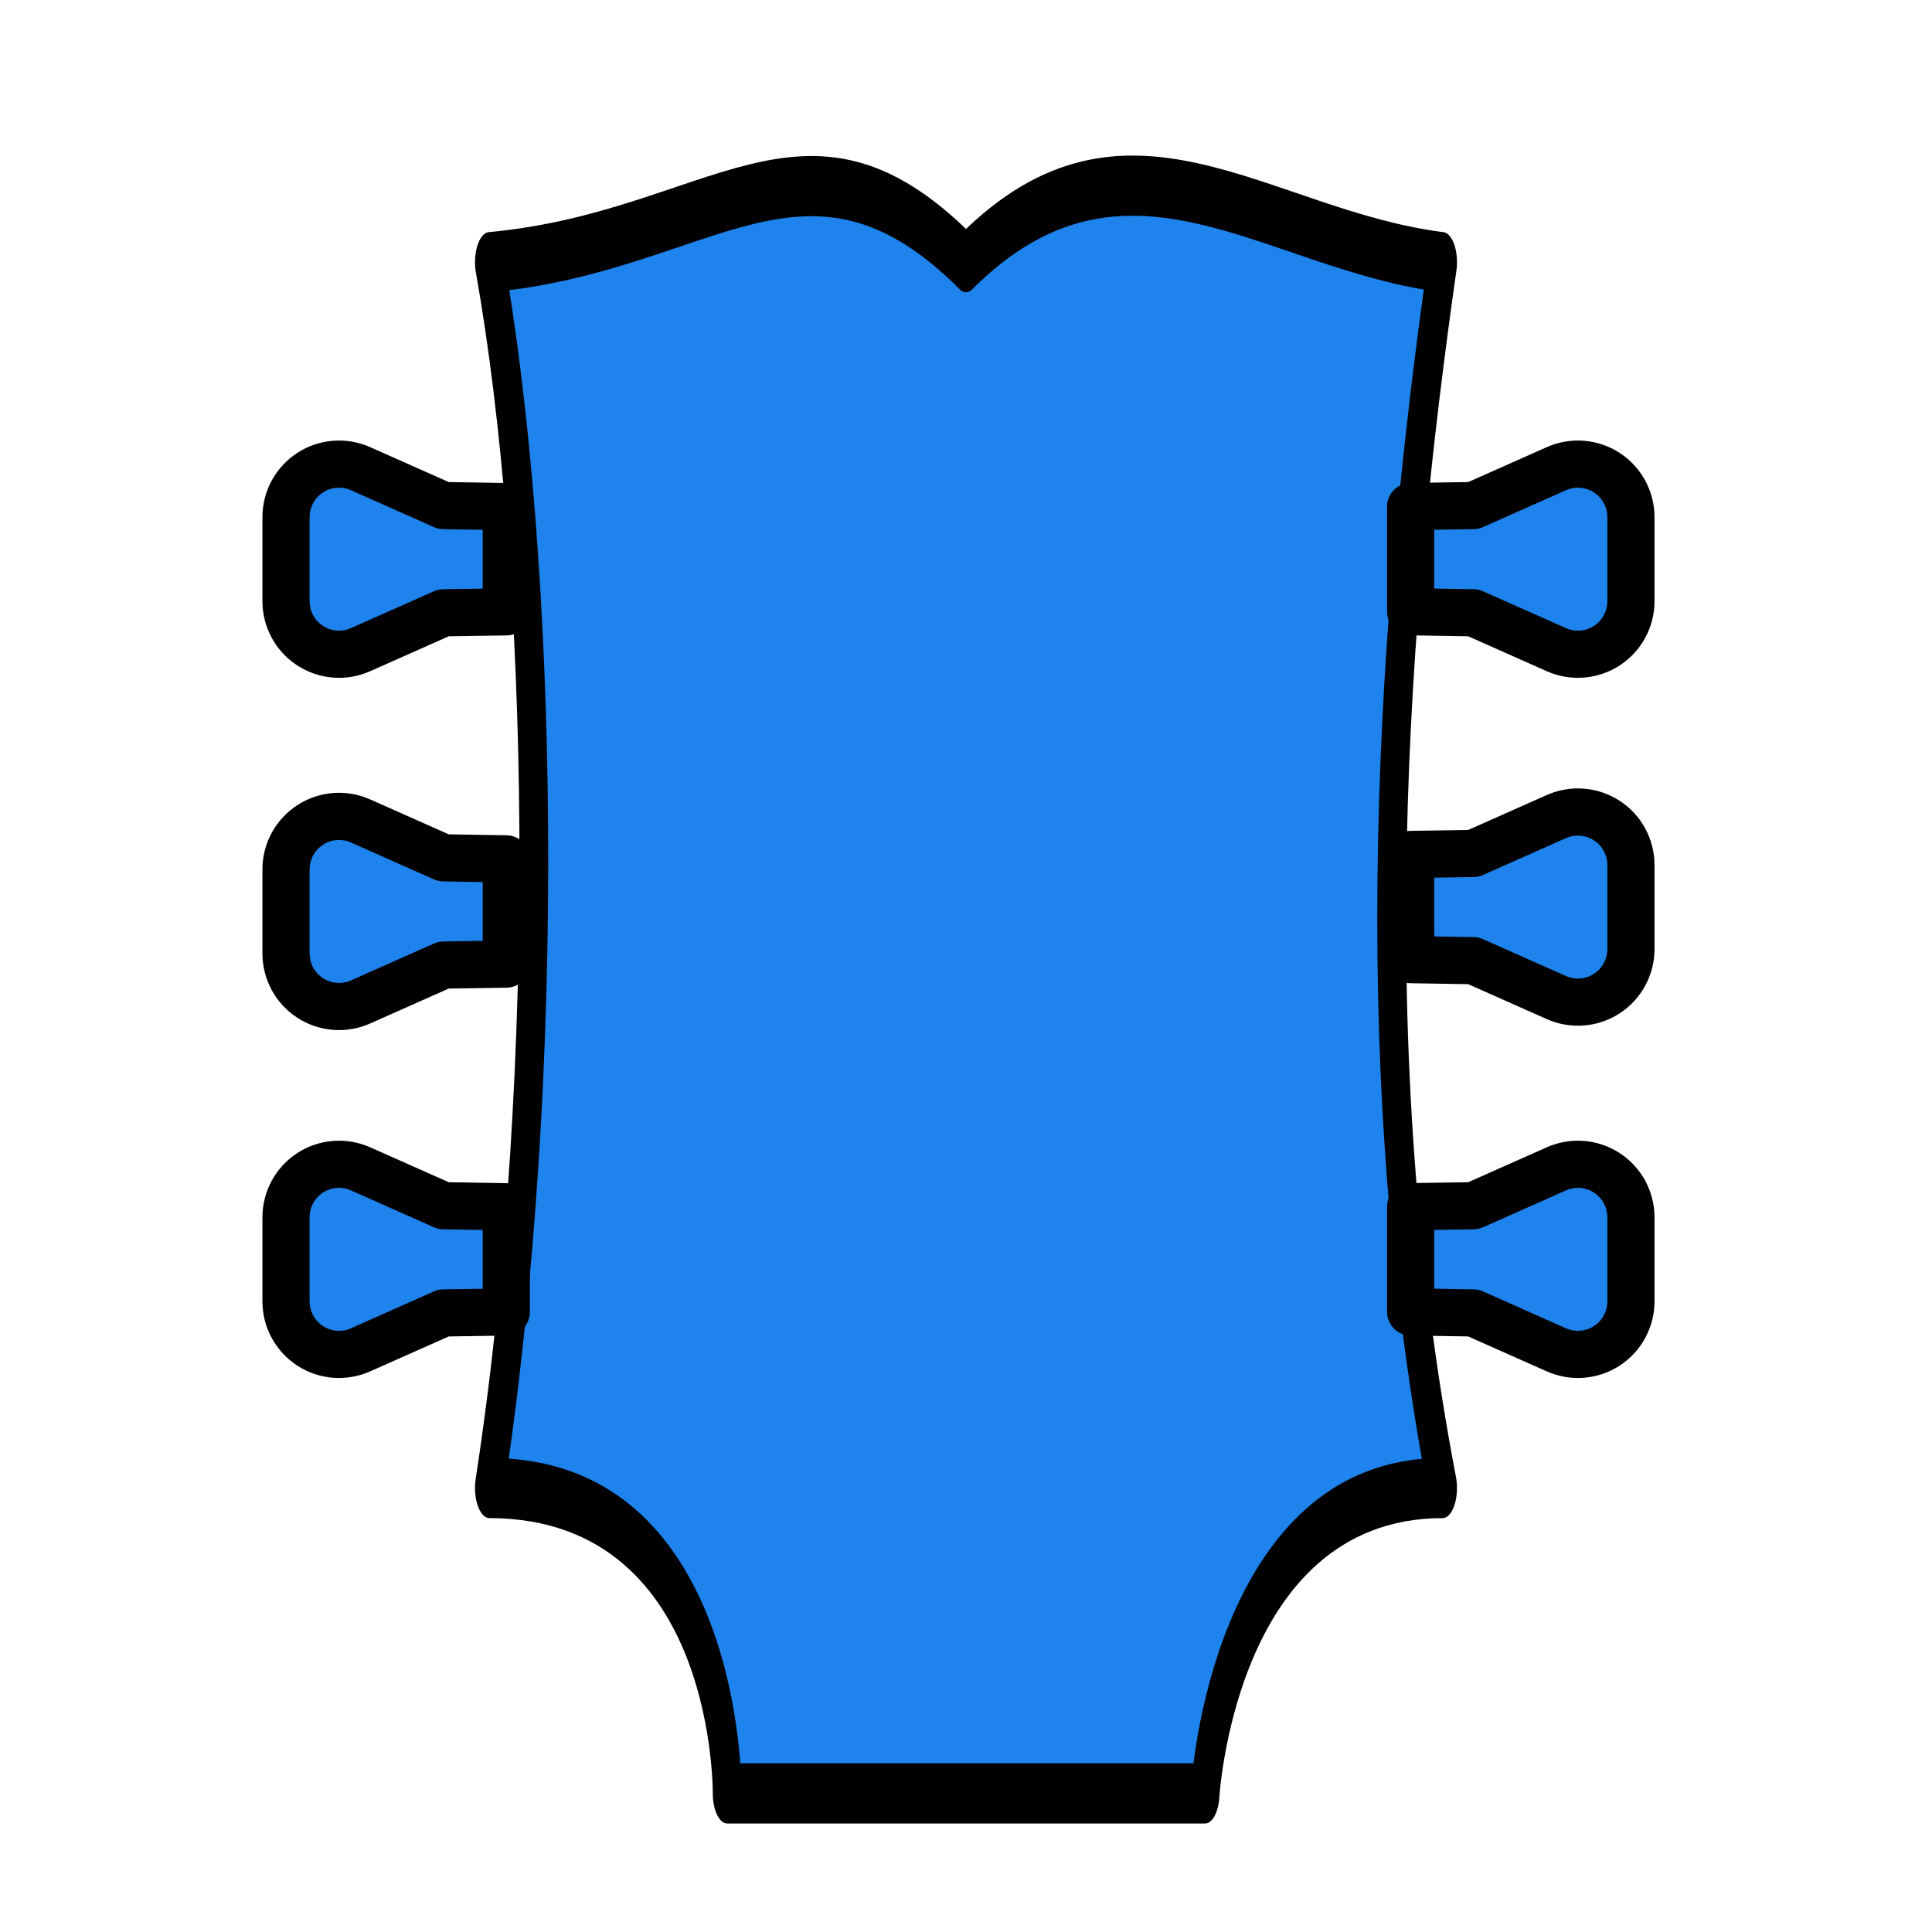
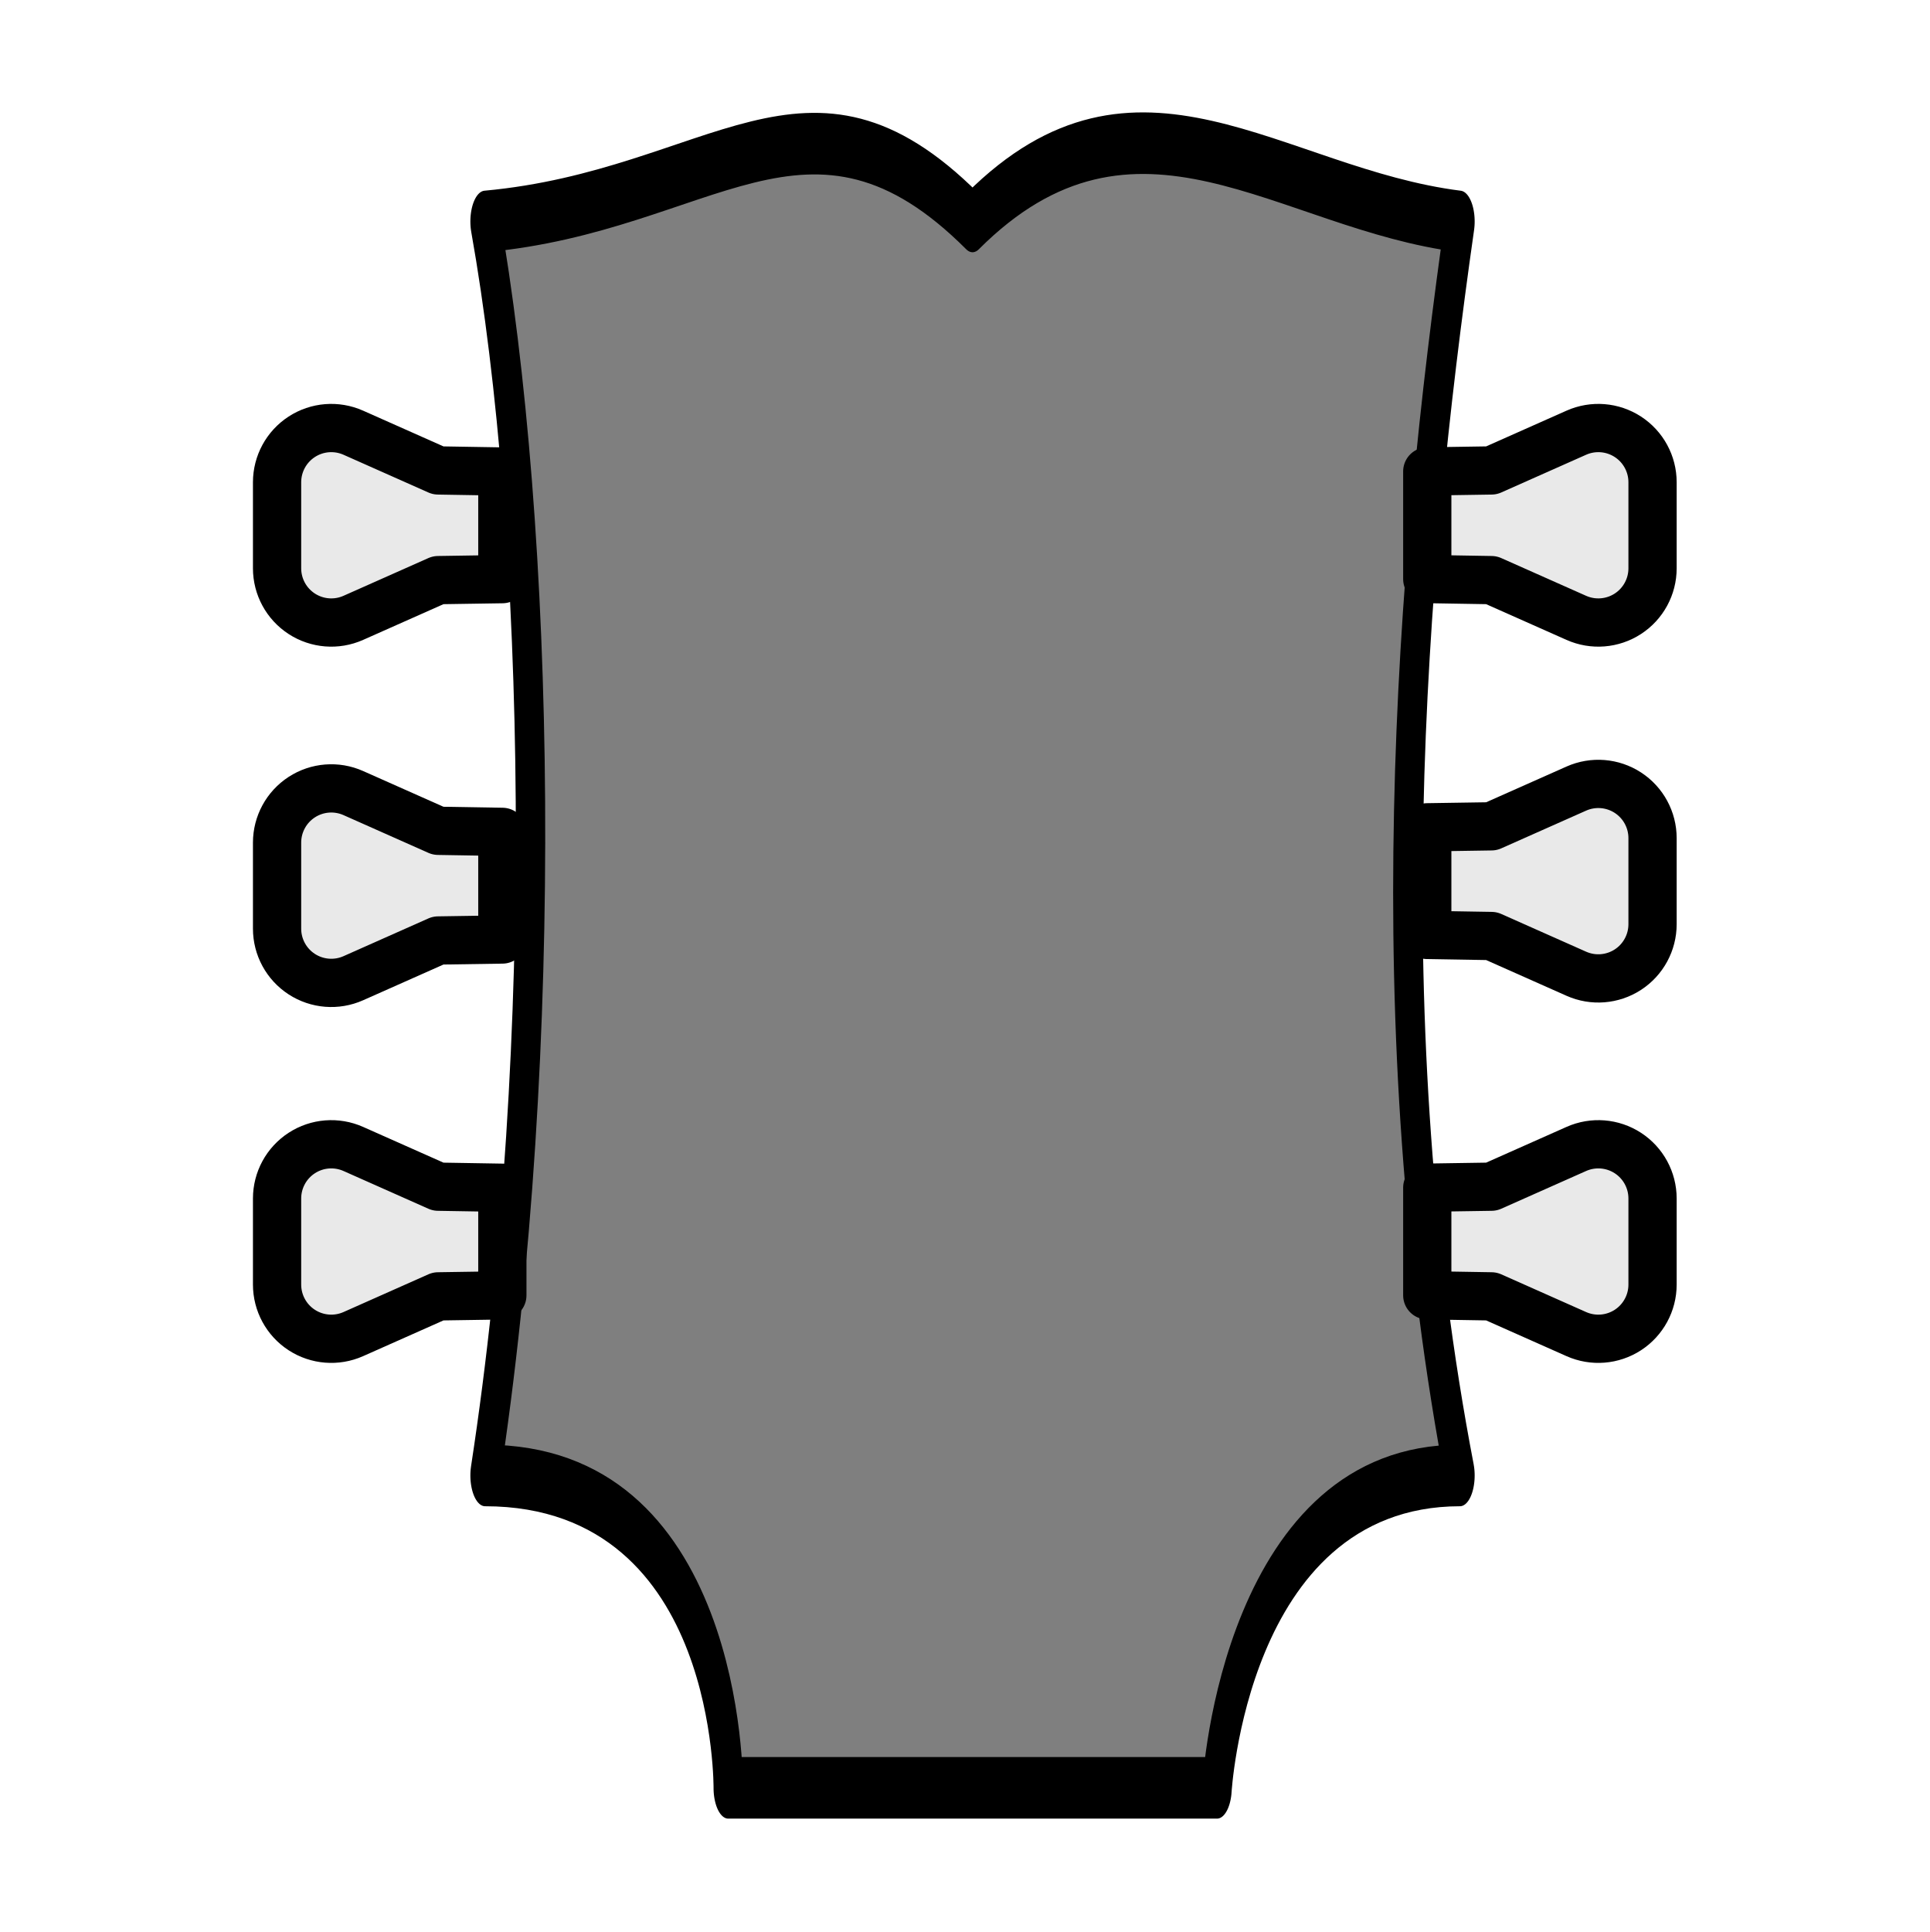
- <svg xmlns="http://www.w3.org/2000/svg" width="100%" height="100%" viewBox="0 0 1024 1024" version="1.1" xml:space="preserve" style="fill-rule:evenodd;clip-rule:evenodd;stroke-linecap:round;stroke-linejoin:round;stroke-miterlimit:1.5;">
-   <g transform="matrix(0.738595,0,0,1.546198,101.7501,-147.9792)">
-     <path d="M897.462,185.579C862.062,303.842 836.943,455.024 897.462,605.783C739.369,605.783 727.011,710.459 727.011,710.459L384.055,710.459C384.055,710.459 386.496,605.783 213.431,605.783C259.939,460.823 251.781,288.512 213.431,185.579C372.681,178.611 440.274,130.563 555.446,185.579C670.619,130.563 770.86,177.977 897.462,185.579Z" style="fill:rgb(30,131,236);stroke:black;stroke-width:20.63px;" />
-   </g>
-   <g transform="matrix(1,0,0,1,-40.58888,-40.58888)">
-     <path d="M865.505,289C874.195,285.138 884.249,285.934 892.223,291.116C900.197,296.298 905.008,305.163 905.008,314.672L905.008,359.259C905.008,368.769 900.197,377.633 892.223,382.815C884.249,387.997 874.195,388.793 865.505,384.931C843.91,375.333 821.511,365.378 821.511,365.378L788.26,364.828L788.26,309.059L821.511,308.553C821.511,308.553 843.91,298.598 865.505,289Z" style="fill:rgb(30,131,236);stroke:black;stroke-width:25px;" />
-   </g>
-   <g transform="matrix(-1,-0,0,-1,1056.603,1004.44)">
-     <path d="M865.505,289C874.195,285.138 884.249,285.934 892.223,291.116C900.197,296.298 905.008,305.163 905.008,314.672L905.008,359.259C905.008,368.769 900.197,377.633 892.223,382.815C884.249,387.997 874.195,388.793 865.505,384.931C843.91,375.333 821.511,365.378 821.511,365.378L788.26,364.828L788.26,309.059L821.511,308.553C821.511,308.553 843.91,298.598 865.505,289Z" style="fill:rgb(30,131,236);stroke:black;stroke-width:25px;" />
-   </g>
-   <g transform="matrix(1,0,0,1,-40.58888,143.8004)">
-     <path d="M865.505,289C874.195,285.138 884.249,285.934 892.223,291.116C900.197,296.298 905.008,305.163 905.008,314.672L905.008,359.259C905.008,368.769 900.197,377.633 892.223,382.815C884.249,387.997 874.195,388.793 865.505,384.931C843.91,375.333 821.511,365.378 821.511,365.378L788.26,364.828L788.26,309.059L821.511,308.553C821.511,308.553 843.91,298.598 865.505,289Z" style="fill:rgb(30,131,236);stroke:black;stroke-width:25px;" />
-   </g>
-   <g transform="matrix(-1,-0,0,-1,1056.603,820.0511)">
-     <path d="M865.505,289C874.195,285.138 884.249,285.934 892.223,291.116C900.197,296.298 905.008,305.163 905.008,314.672L905.008,359.259C905.008,368.769 900.197,377.633 892.223,382.815C884.249,387.997 874.195,388.793 865.505,384.931C843.91,375.333 821.511,365.378 821.511,365.378L788.26,364.828L788.26,309.059L821.511,308.553C821.511,308.553 843.91,298.598 865.505,289Z" style="fill:rgb(30,131,236);stroke:black;stroke-width:25px;" />
-   </g>
-   <g transform="matrix(1,0,0,1,-40.58888,330.509)">
-     <path d="M865.505,289C874.195,285.138 884.249,285.934 892.223,291.116C900.197,296.298 905.008,305.163 905.008,314.672L905.008,359.259C905.008,368.769 900.197,377.633 892.223,382.815C884.249,387.997 874.195,388.793 865.505,384.931C843.91,375.333 821.511,365.378 821.511,365.378L788.26,364.828L788.26,309.059L821.511,308.553C821.511,308.553 843.91,298.598 865.505,289Z" style="fill:rgb(30,131,236);stroke:black;stroke-width:25px;" />
-   </g>
-   <g transform="matrix(-1,-0,0,-1,1056.603,633.3425)">
-     <path d="M865.505,289C874.195,285.138 884.249,285.934 892.223,291.116C900.197,296.298 905.008,305.163 905.008,314.672L905.008,359.259C905.008,368.769 900.197,377.633 892.223,382.815C884.249,387.997 874.195,388.793 865.505,384.931C843.91,375.333 821.511,365.378 821.511,365.378L788.26,364.828L788.26,309.059L821.511,308.553C821.511,308.553 843.91,298.598 865.505,289Z" style="fill:rgb(30,131,236);stroke:black;stroke-width:25px;" />
+ <svg xmlns="http://www.w3.org/2000/svg" width="100%" height="100%" viewBox="0 0 1000 1001" version="1.1" xml:space="preserve" style="fill-rule:evenodd;clip-rule:evenodd;stroke-linecap:round;stroke-linejoin:round;stroke-miterlimit:1.5;">
+   <g transform="matrix(1,0,0,1,0,-3585)">
+     <g id="guitar" transform="matrix(1,0,0,1,-31655,3585.248)">
+       <rect x="31655" y="0" width="1000" height="1000" style="fill:none;" />
+       <g transform="matrix(1,0,0,1,-90.0097,-1.955326)">
+         <g transform="matrix(0.738595,0,0,1.546198,31838.753,-170.4923)">
+           <path d="M897.462,185.579C862.062,303.842 836.943,455.024 897.462,605.783C739.369,605.783 727.011,710.459 727.011,710.459L384.055,710.459C384.055,710.459 386.496,605.783 213.431,605.783C259.939,460.823 251.781,288.512 213.431,185.579C372.681,178.611 440.274,130.563 555.446,185.579C670.619,130.563 770.86,177.977 897.462,185.579Z" style="fill:rgb(127,127,127);stroke:black;stroke-width:20.63px;" />
+         </g>
+         <g transform="matrix(1,0,0,1,31696.414,-63.10197)">
+           <path d="M865.505,289C874.195,285.138 884.249,285.934 892.223,291.116C900.197,296.298 905.008,305.163 905.008,314.672L905.008,359.259C905.008,368.769 900.197,377.633 892.223,382.815C884.249,387.997 874.195,388.793 865.505,384.931C843.91,375.333 821.511,365.378 821.511,365.378L788.26,364.828L788.26,309.059L821.511,308.553C821.511,308.553 843.91,298.598 865.505,289Z" style="fill:rgb(233,233,233);stroke:black;stroke-width:25px;" />
+         </g>
+         <g transform="matrix(-1,-0,0,-1,32793.606,981.9273)">
+           <path d="M865.505,289C874.195,285.138 884.249,285.934 892.223,291.116C900.197,296.298 905.008,305.163 905.008,314.672L905.008,359.259C905.008,368.769 900.197,377.633 892.223,382.815C884.249,387.997 874.195,388.793 865.505,384.931C843.91,375.333 821.511,365.378 821.511,365.378L788.26,364.828L788.26,309.059L821.511,308.553C821.511,308.553 843.91,298.598 865.505,289Z" style="fill:rgb(233,233,233);stroke:black;stroke-width:25px;" />
+         </g>
+         <g transform="matrix(1,0,0,1,31696.414,121.2873)">
+           <path d="M865.505,289C874.195,285.138 884.249,285.934 892.223,291.116C900.197,296.298 905.008,305.163 905.008,314.672L905.008,359.259C905.008,368.769 900.197,377.633 892.223,382.815C884.249,387.997 874.195,388.793 865.505,384.931C843.91,375.333 821.511,365.378 821.511,365.378L788.26,364.828L788.26,309.059L821.511,308.553C821.511,308.553 843.91,298.598 865.505,289Z" style="fill:rgb(233,233,233);stroke:black;stroke-width:25px;" />
+         </g>
+         <g transform="matrix(-1,-0,0,-1,32793.606,797.538)">
+           <path d="M865.505,289C874.195,285.138 884.249,285.934 892.223,291.116C900.197,296.298 905.008,305.163 905.008,314.672L905.008,359.259C905.008,368.769 900.197,377.633 892.223,382.815C884.249,387.997 874.195,388.793 865.505,384.931C843.91,375.333 821.511,365.378 821.511,365.378L788.26,364.828L788.26,309.059L821.511,308.553C821.511,308.553 843.91,298.598 865.505,289Z" style="fill:rgb(233,233,233);stroke:black;stroke-width:25px;" />
+         </g>
+         <g transform="matrix(1,0,0,1,31696.414,307.9959)">
+           <path d="M865.505,289C874.195,285.138 884.249,285.934 892.223,291.116C900.197,296.298 905.008,305.163 905.008,314.672L905.008,359.259C905.008,368.769 900.197,377.633 892.223,382.815C884.249,387.997 874.195,388.793 865.505,384.931C843.91,375.333 821.511,365.378 821.511,365.378L788.26,364.828L788.26,309.059L821.511,308.553C821.511,308.553 843.91,298.598 865.505,289Z" style="fill:rgb(233,233,233);stroke:black;stroke-width:25px;" />
+         </g>
+         <g transform="matrix(-1,-0,0,-1,32793.606,610.8294)">
+           <path d="M865.505,289C874.195,285.138 884.249,285.934 892.223,291.116C900.197,296.298 905.008,305.163 905.008,314.672L905.008,359.259C905.008,368.769 900.197,377.633 892.223,382.815C884.249,387.997 874.195,388.793 865.505,384.931C843.91,375.333 821.511,365.378 821.511,365.378L788.26,364.828L788.26,309.059L821.511,308.553C821.511,308.553 843.91,298.598 865.505,289Z" style="fill:rgb(233,233,233);stroke:black;stroke-width:25px;" />
+         </g>
+       </g>
+     </g>
  </g>
</svg>
